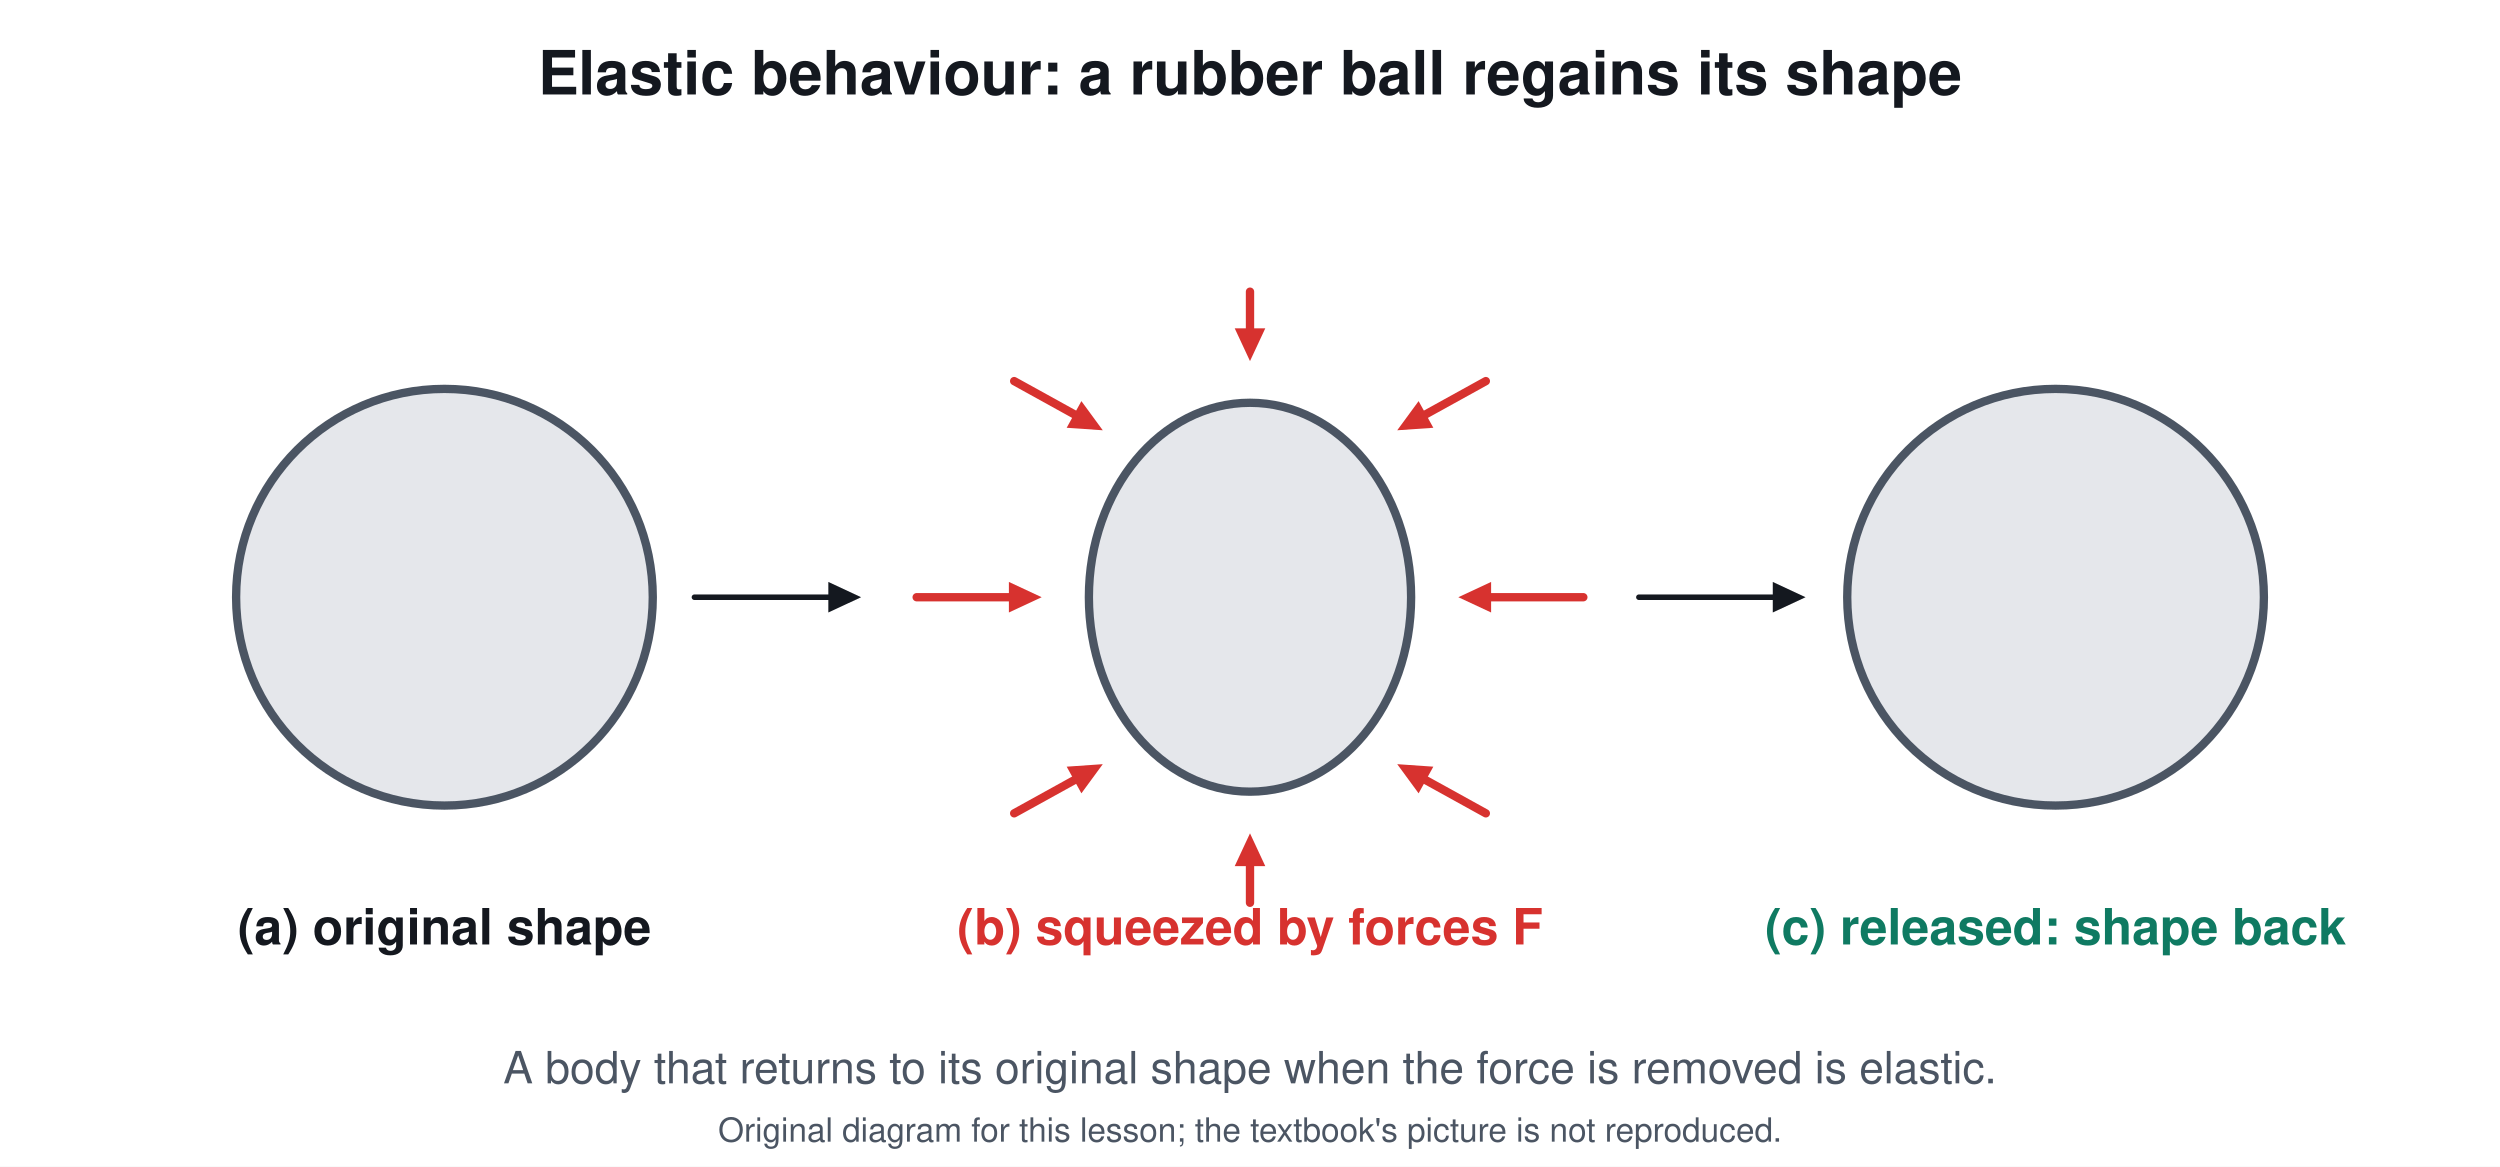
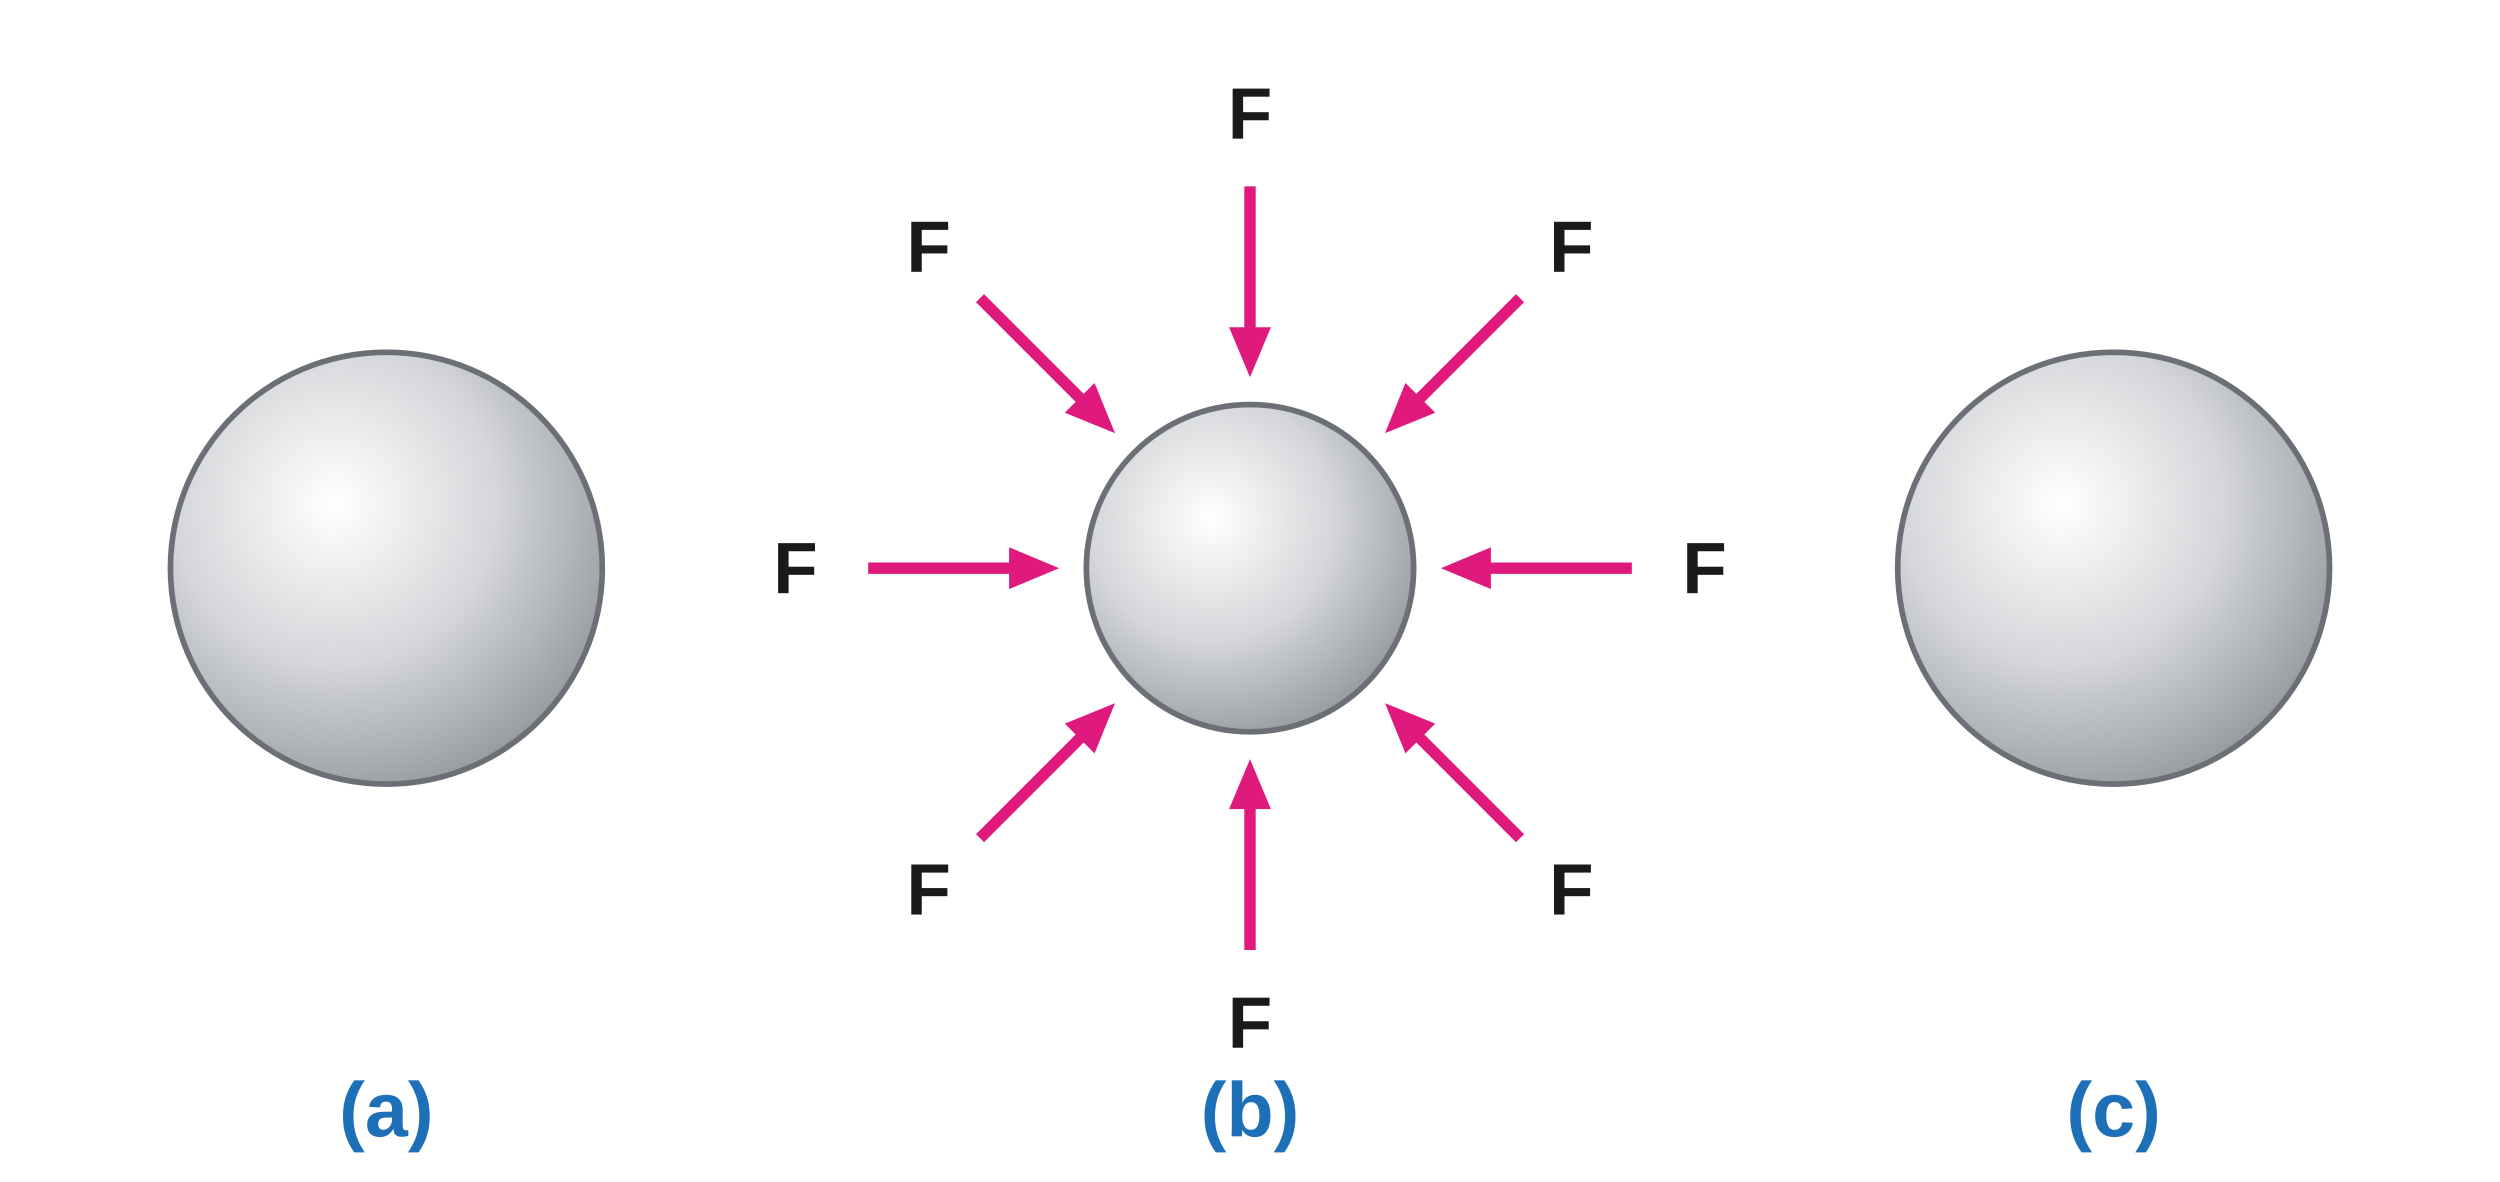
- <svg xmlns="http://www.w3.org/2000/svg" viewBox="0 0 900 420" font-family="Segoe UI, Helvetica, Arial, sans-serif">
-   <rect width="900" height="420" fill="#ffffff" />
-   <text x="450.0" y="34.0" font-size="22" fill="#14181f" text-anchor="middle" font-weight="700">Elastic behaviour: a rubber ball regains its shape</text>
-   <circle cx="160.0" cy="215.0" r="75.0" stroke="#4b5563" stroke-width="3" fill="#e5e7eb" />
-   <text x="160.0" y="340.0" font-size="18" fill="#14181f" text-anchor="middle" font-weight="700">(a) original shape</text>
-   <ellipse cx="450.0" cy="215.0" rx="58.0" ry="70.0" stroke="#4b5563" stroke-width="3" fill="#e5e7eb" />
-   <line x1="570.0" y1="215.0" x2="535.4" y2="215.0" stroke="#d7322f" stroke-width="3" stroke-linecap="round" />
-   <path d="M525.0 215.0 L536.8 209.5 L536.8 220.5 Z" fill="#d7322f" />
-   <line x1="534.9" y1="292.8" x2="512.1" y2="280.2" stroke="#d7322f" stroke-width="3" stroke-linecap="round" />
-   <path d="M503.0 275.1 L516.0 276.0 L510.7 285.6 Z" fill="#d7322f" />
-   <line x1="450.0" y1="325.0" x2="450.0" y2="310.4" stroke="#d7322f" stroke-width="3" stroke-linecap="round" />
-   <path d="M450.0 300.0 L455.5 311.8 L444.5 311.8 Z" fill="#d7322f" />
-   <line x1="365.1" y1="292.8" x2="387.9" y2="280.2" stroke="#d7322f" stroke-width="3" stroke-linecap="round" />
-   <path d="M397.0 275.1 L389.3 285.6 L384.0 276.0 Z" fill="#d7322f" />
-   <line x1="330.0" y1="215.0" x2="364.6" y2="215.0" stroke="#d7322f" stroke-width="3" stroke-linecap="round" />
-   <path d="M375.0 215.0 L363.2 220.5 L363.2 209.5 Z" fill="#d7322f" />
-   <line x1="365.1" y1="137.2" x2="387.9" y2="149.8" stroke="#d7322f" stroke-width="3" stroke-linecap="round" />
-   <path d="M397.0 154.9 L384.0 154.0 L389.3 144.4 Z" fill="#d7322f" />
-   <line x1="450.0" y1="105.0" x2="450.0" y2="119.6" stroke="#d7322f" stroke-width="3" stroke-linecap="round" />
-   <path d="M450.0 130.0 L444.5 118.2 L455.5 118.2 Z" fill="#d7322f" />
-   <line x1="534.9" y1="137.2" x2="512.1" y2="149.8" stroke="#d7322f" stroke-width="3" stroke-linecap="round" />
-   <path d="M503.0 154.9 L510.7 144.4 L516.0 154.0 Z" fill="#d7322f" />
-   <text x="450.0" y="340.0" font-size="18" fill="#d7322f" text-anchor="middle" font-weight="700">(b) squeezed by forces F</text>
-   <circle cx="740.0" cy="215.0" r="75.0" stroke="#4b5563" stroke-width="3" fill="#e5e7eb" />
-   <text x="740.0" y="340.0" font-size="18" fill="#0f7a62" text-anchor="middle" font-weight="700">(c) released: shape back</text>
-   <line x1="250.0" y1="215.0" x2="299.6" y2="215.0" stroke="#14181f" stroke-width="2" stroke-linecap="round" />
-   <path d="M310.0 215.0 L298.2 220.5 L298.2 209.5 Z" fill="#14181f" />
-   <line x1="590.0" y1="215.0" x2="639.6" y2="215.0" stroke="#14181f" stroke-width="2" stroke-linecap="round" />
-   <path d="M650.0 215.0 L638.2 220.5 L638.2 209.5 Z" fill="#14181f" />
-   <text x="450.0" y="390.0" font-size="16" fill="#4b5563" text-anchor="middle" font-weight="400">A body that returns to its original shape when the force is removed is elastic.</text>
-   <text x="450.0" y="411" font-size="12" fill="#4b5563" text-anchor="middle">Original diagram for this lesson; the textbook's picture is not reproduced.</text>
+ <svg xmlns="http://www.w3.org/2000/svg" viewBox="0 0 1100 520" font-family="Arial, Helvetica, sans-serif">
+   <defs>
+     <radialGradient id="gb" cx="0.38" cy="0.35" r="0.75">
+       <stop offset="0" stop-color="#ffffff" />
+       <stop offset="0.5" stop-color="#d4d6d9" />
+       <stop offset="1" stop-color="#8d9196" />
+     </radialGradient>
+   </defs>
+   <rect width="1100" height="520" fill="#ffffff" />
+   <circle cx="170.0" cy="250.0" r="95.0" stroke="#6c7076" stroke-width="2.5" fill="url(#gb)" />
+   <circle cx="550.0" cy="250.0" r="72.0" stroke="#6c7076" stroke-width="2.5" fill="url(#gb)" />
+   <circle cx="930.0" cy="250.0" r="95.0" stroke="#6c7076" stroke-width="2.5" fill="url(#gb)" />
+   <line x1="550.0" y1="82.0" x2="550.0" y2="148.4" stroke="#e0197d" stroke-width="5" stroke-linecap="butt" />
+   <path d="M550.0 166.0 L540.8 144.0 L559.2 144.0 Z" fill="#e0197d" />
+   <text x="550.0" y="61.0" font-size="32" fill="#1a1a1a" text-anchor="middle" font-weight="400">
+     <tspan font-weight="700">F</tspan>
+   </text>
+   <line x1="668.8" y1="131.2" x2="621.8" y2="178.2" stroke="#e0197d" stroke-width="5" stroke-linecap="butt" />
+   <path d="M609.4 190.6 L618.4 168.5 L631.5 181.6 Z" fill="#e0197d" />
+   <text x="691.4" y="119.6" font-size="32" fill="#1a1a1a" text-anchor="middle" font-weight="400">
+     <tspan font-weight="700">F</tspan>
+   </text>
+   <line x1="718.0" y1="250.0" x2="651.6" y2="250.0" stroke="#e0197d" stroke-width="5" stroke-linecap="butt" />
+   <path d="M634.0 250.0 L656.0 240.8 L656.0 259.2 Z" fill="#e0197d" />
+   <text x="750.0" y="261.0" font-size="32" fill="#1a1a1a" text-anchor="middle" font-weight="400">
+     <tspan font-weight="700">F</tspan>
+   </text>
+   <line x1="668.8" y1="368.8" x2="621.8" y2="321.8" stroke="#e0197d" stroke-width="5" stroke-linecap="butt" />
+   <path d="M609.4 309.4 L631.5 318.4 L618.4 331.5 Z" fill="#e0197d" />
+   <text x="691.4" y="402.4" font-size="32" fill="#1a1a1a" text-anchor="middle" font-weight="400">
+     <tspan font-weight="700">F</tspan>
+   </text>
+   <line x1="550.0" y1="418.0" x2="550.0" y2="351.6" stroke="#e0197d" stroke-width="5" stroke-linecap="butt" />
+   <path d="M550.0 334.0 L559.2 356.0 L540.8 356.0 Z" fill="#e0197d" />
+   <text x="550.0" y="461.0" font-size="32" fill="#1a1a1a" text-anchor="middle" font-weight="400">
+     <tspan font-weight="700">F</tspan>
+   </text>
+   <line x1="431.2" y1="368.8" x2="478.2" y2="321.8" stroke="#e0197d" stroke-width="5" stroke-linecap="butt" />
+   <path d="M490.6 309.4 L481.6 331.5 L468.5 318.4 Z" fill="#e0197d" />
+   <text x="408.6" y="402.4" font-size="32" fill="#1a1a1a" text-anchor="middle" font-weight="400">
+     <tspan font-weight="700">F</tspan>
+   </text>
+   <line x1="382.0" y1="250.0" x2="448.4" y2="250.0" stroke="#e0197d" stroke-width="5" stroke-linecap="butt" />
+   <path d="M466.0 250.0 L444.0 259.2 L444.0 240.8 Z" fill="#e0197d" />
+   <text x="350.0" y="261.0" font-size="32" fill="#1a1a1a" text-anchor="middle" font-weight="400">
+     <tspan font-weight="700">F</tspan>
+   </text>
+   <line x1="431.2" y1="131.2" x2="478.2" y2="178.2" stroke="#e0197d" stroke-width="5" stroke-linecap="butt" />
+   <path d="M490.6 190.6 L468.5 181.6 L481.6 168.5 Z" fill="#e0197d" />
+   <text x="408.6" y="119.6" font-size="32" fill="#1a1a1a" text-anchor="middle" font-weight="400">
+     <tspan font-weight="700">F</tspan>
+   </text>
+   <text x="170.0" y="500.0" font-size="34" fill="#1d6fb8" text-anchor="middle" font-weight="700">(a)</text>
+   <text x="550.0" y="500.0" font-size="34" fill="#1d6fb8" text-anchor="middle" font-weight="700">(b)</text>
+   <text x="930.0" y="500.0" font-size="34" fill="#1d6fb8" text-anchor="middle" font-weight="700">(c)</text>
</svg>
